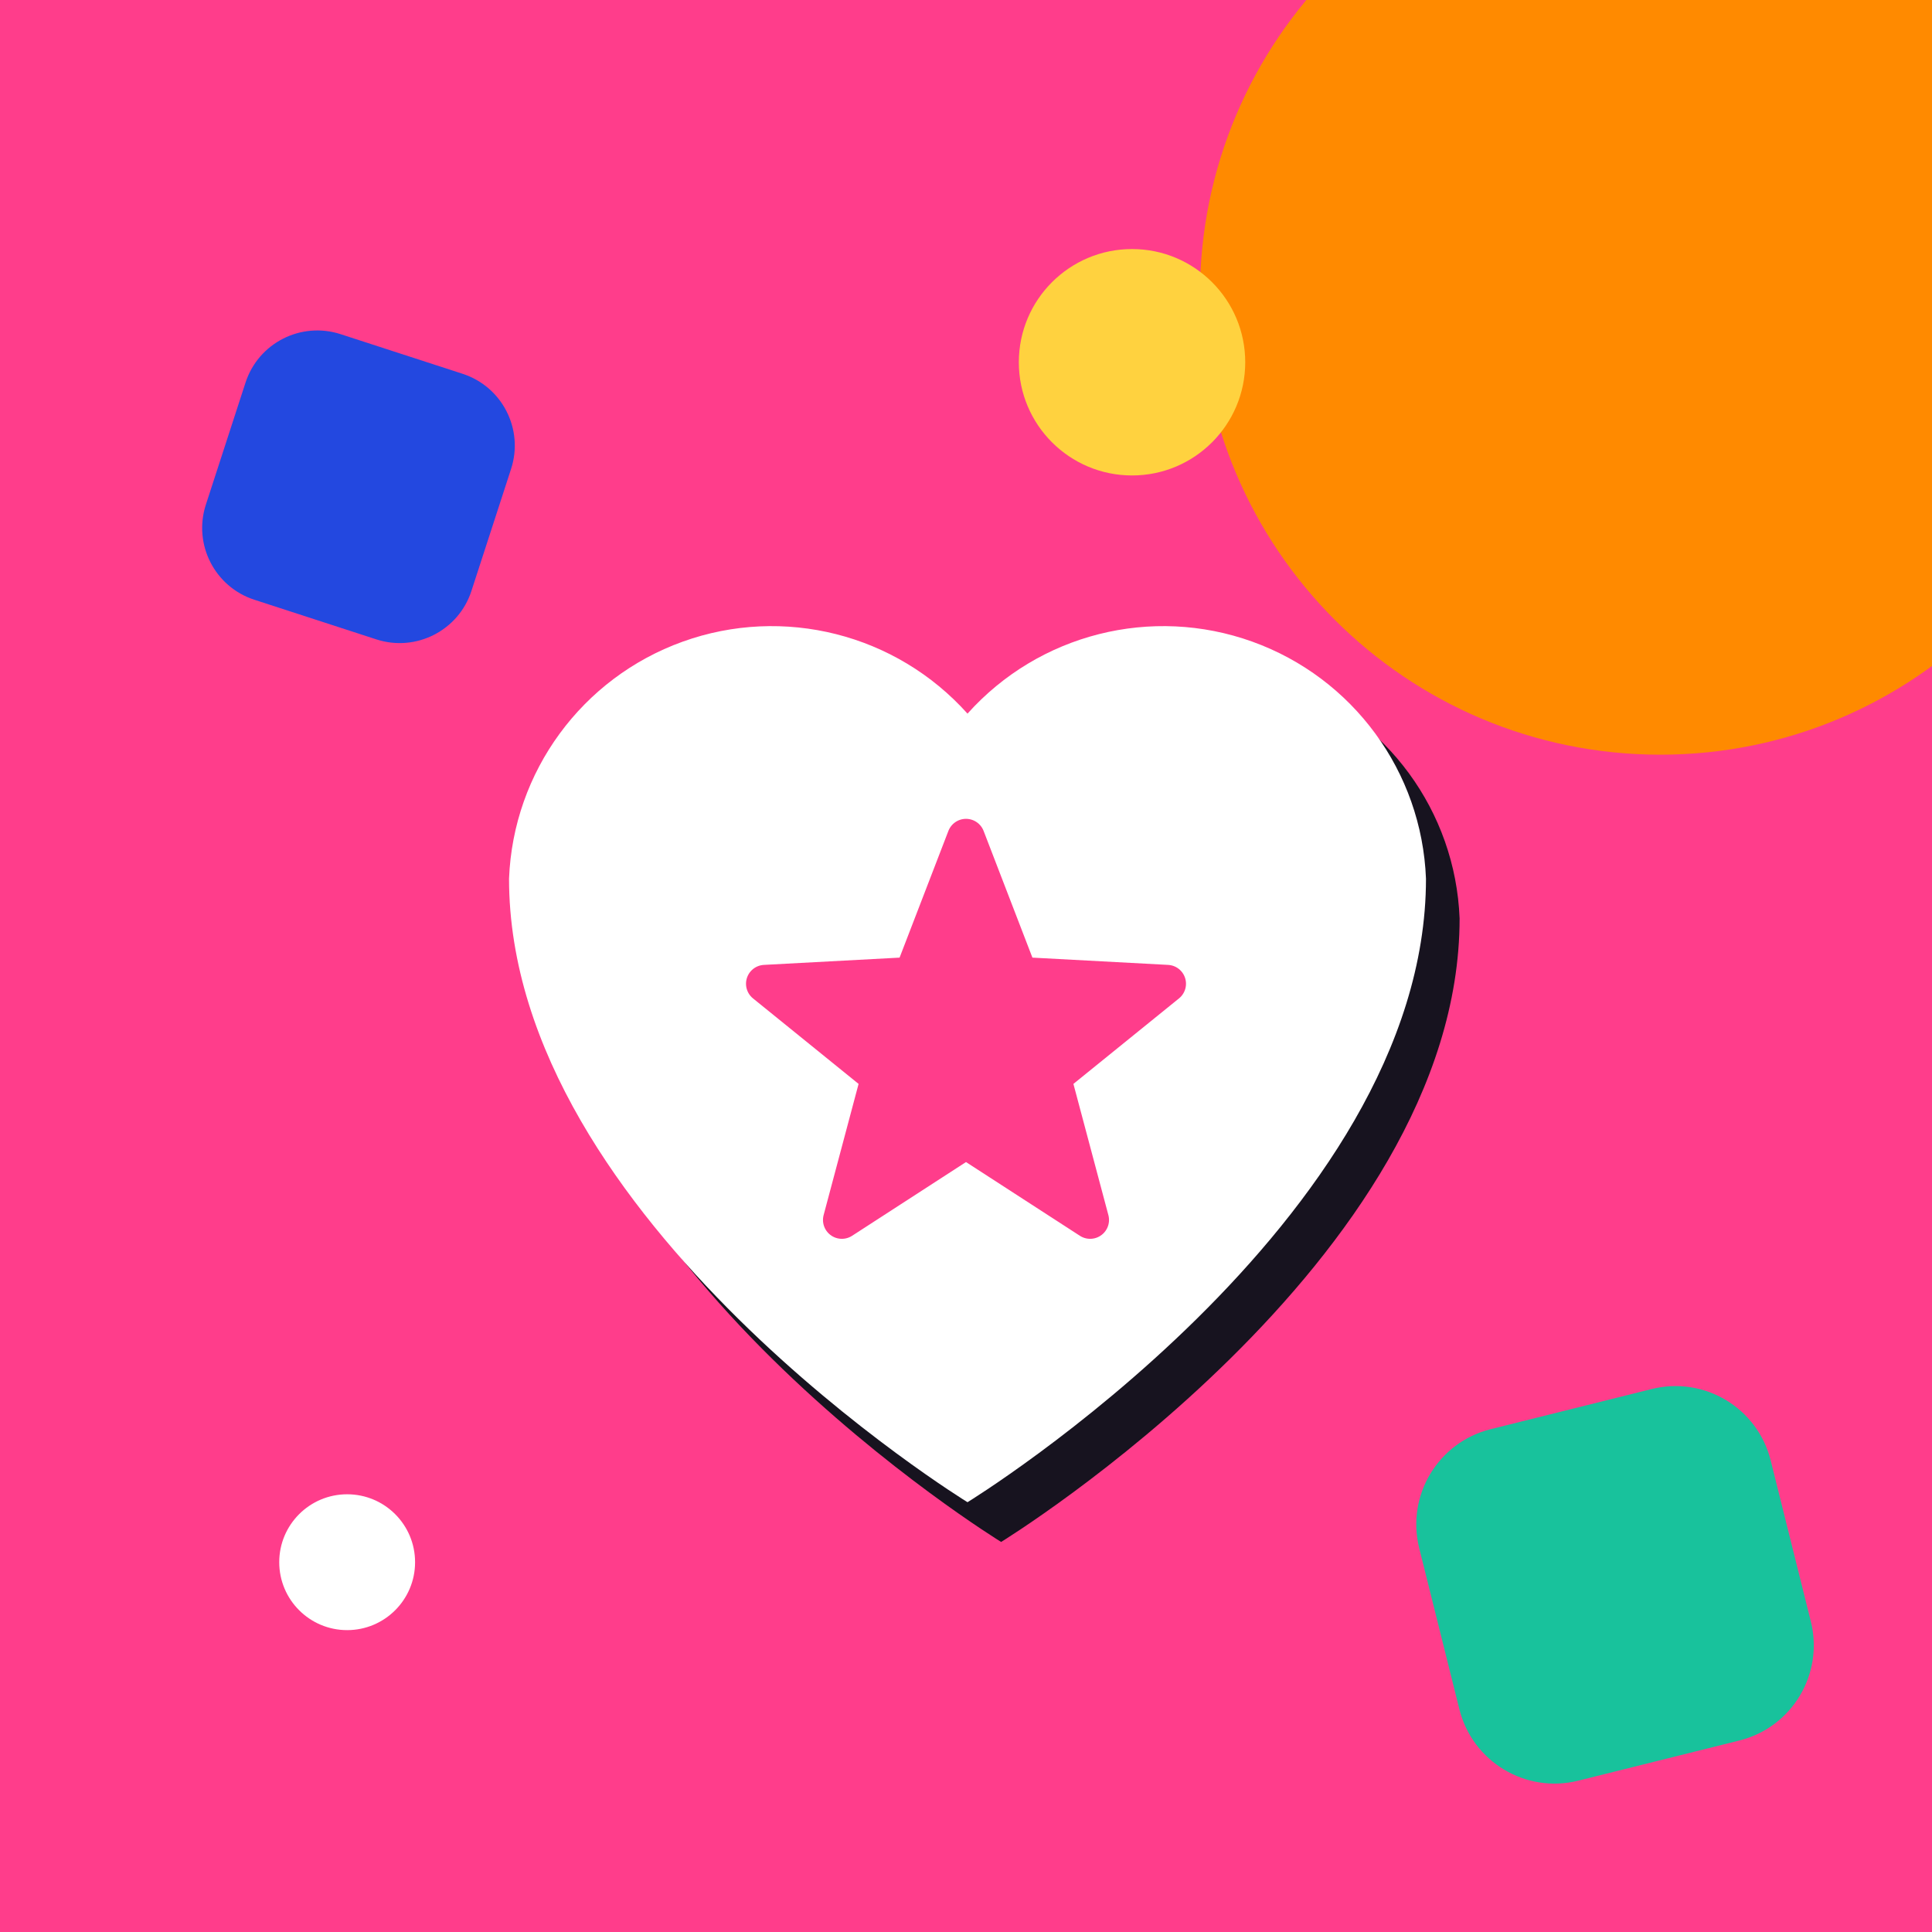
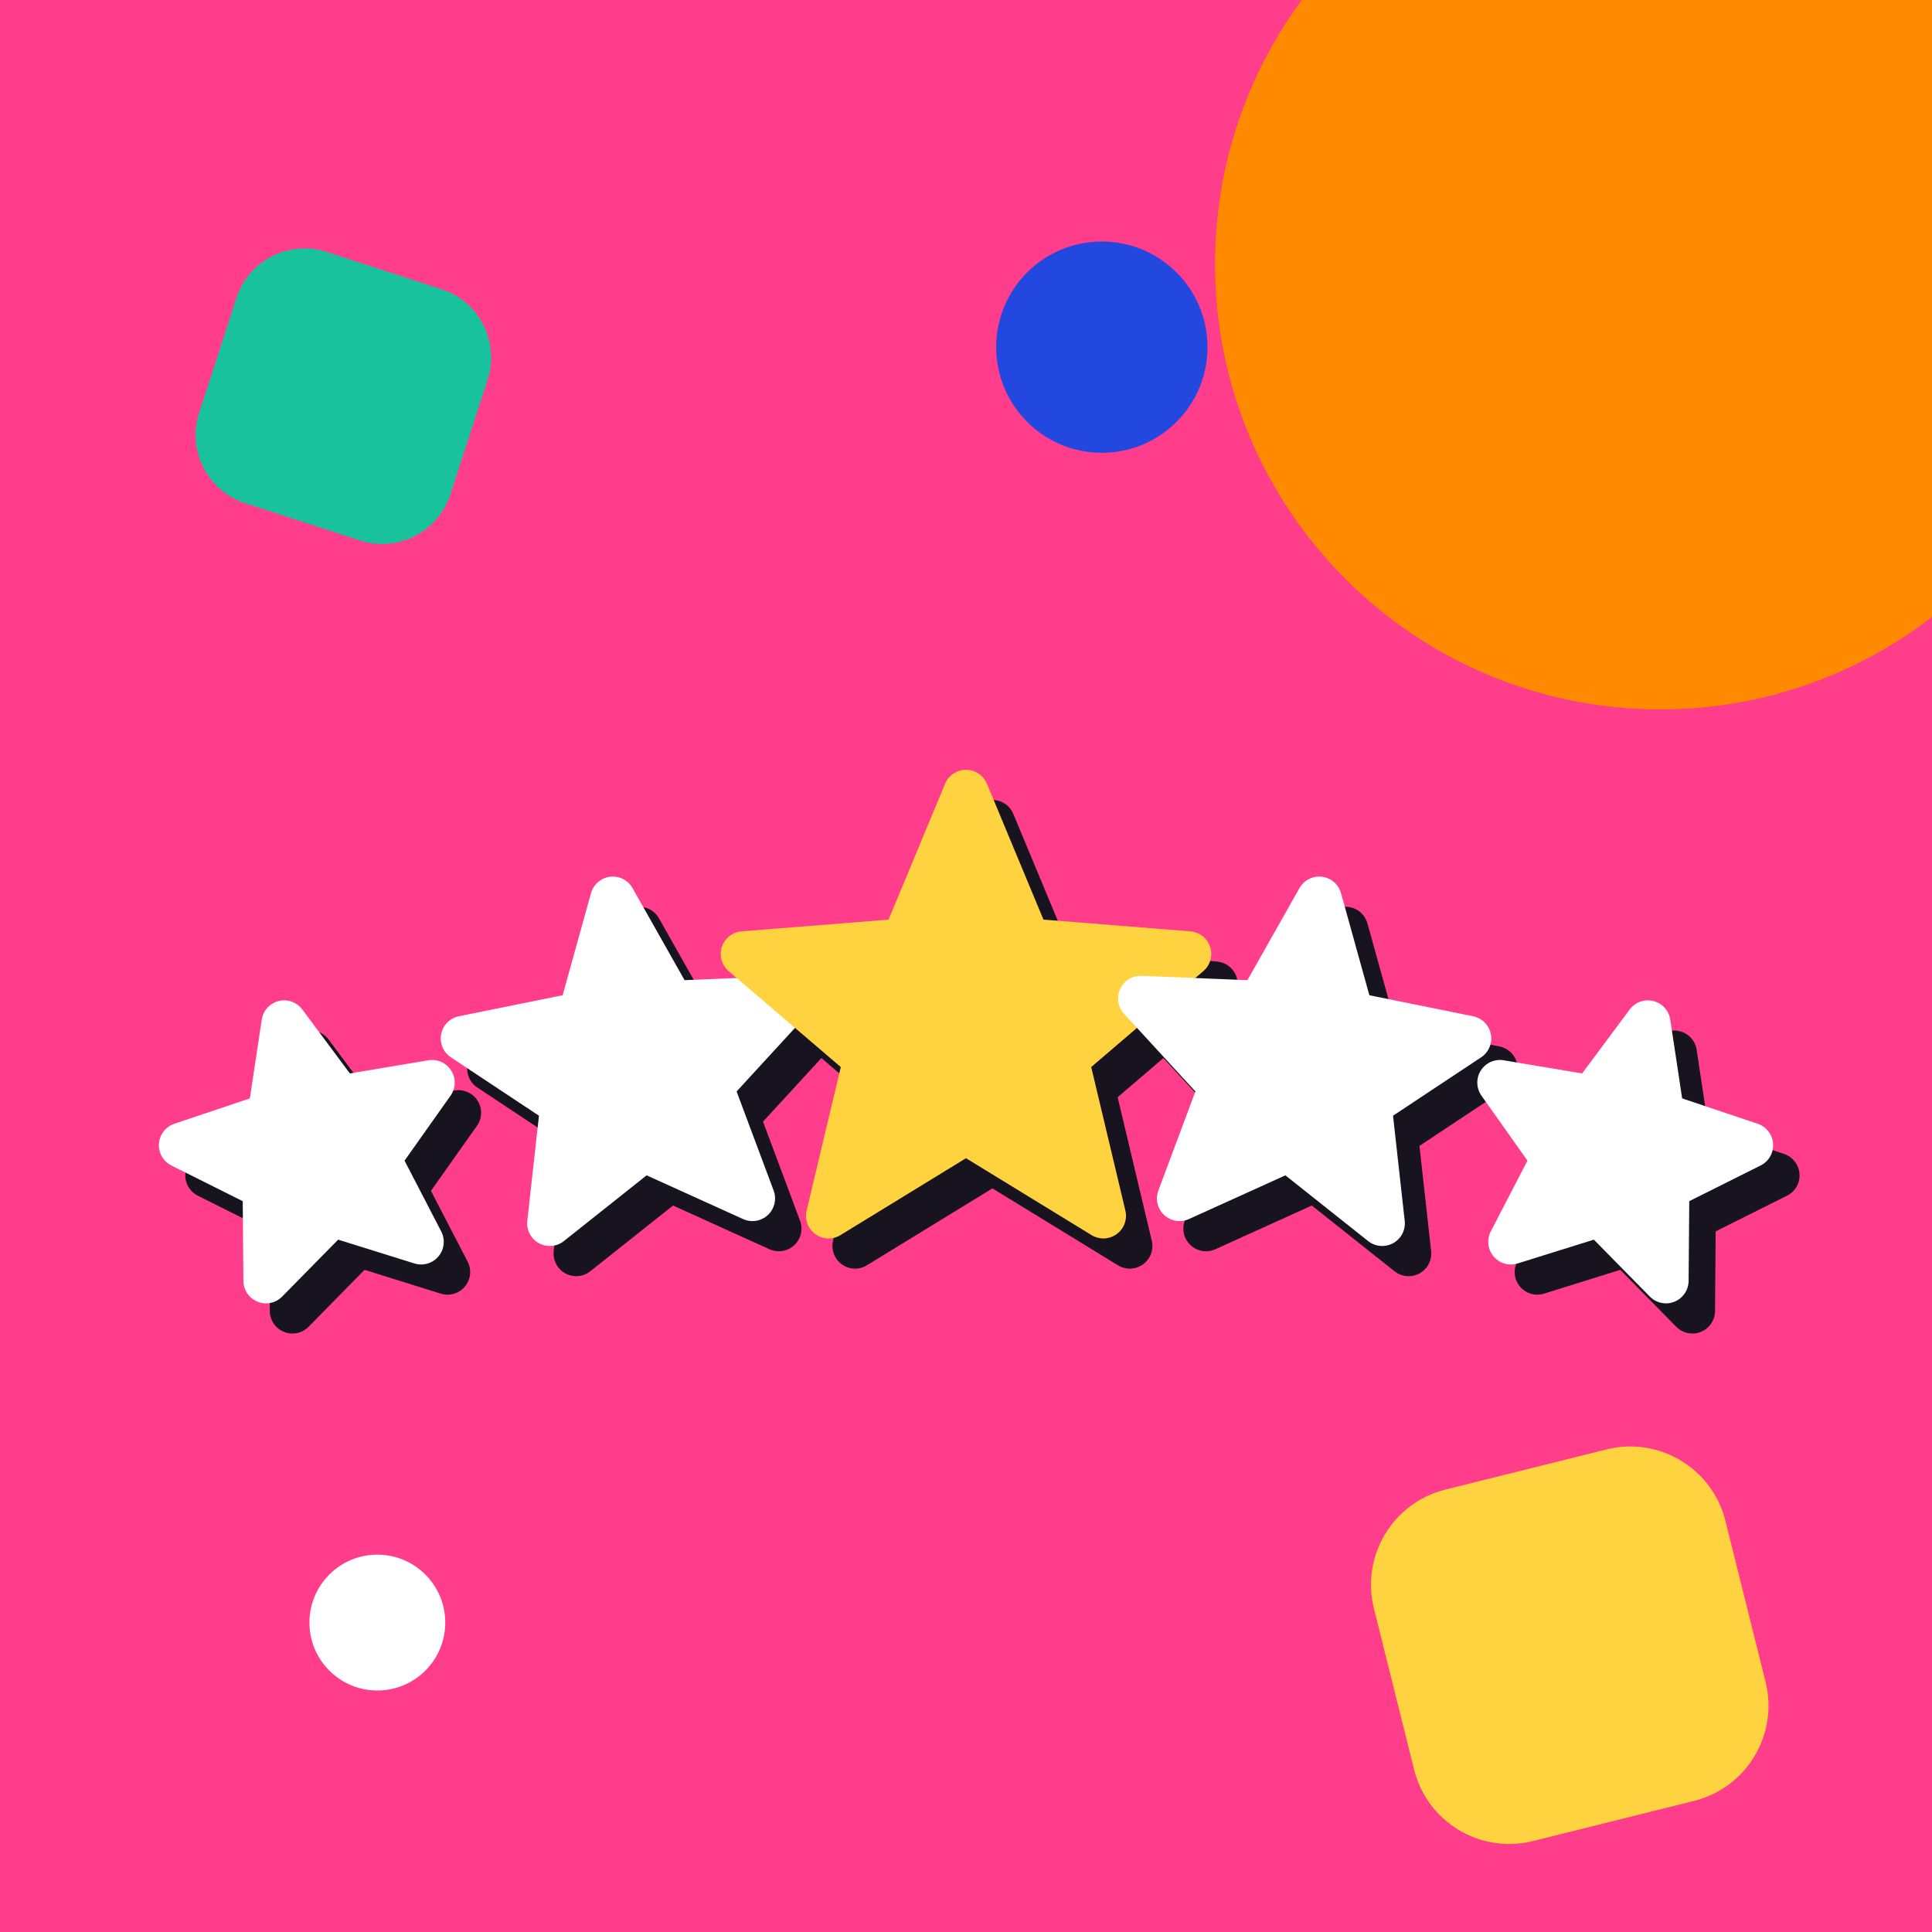
<svg xmlns="http://www.w3.org/2000/svg" viewBox="0 0 512 512">
  <rect width="512" height="512" fill="#ff3d8b" />
-   <circle cx="440" cy="78" r="122" fill="#ff8a00" />
-   <circle cx="300" cy="96" r="30" fill="#ffd23f" />
-   <rect x="58" y="92" width="74" height="74" rx="20" fill="#2348e0" transform="rotate(18 95 129)" />
-   <rect x="380" y="372" width="96" height="96" rx="26" fill="#18c29c" transform="rotate(-14 428 420)" />
-   <circle cx="92" cy="414" r="18" fill="#ffffff" />
-   <g transform="translate(62 66) scale(16.2)">
-     <path transform="translate(.55 .65)" fill="#17131f" d="M12 20.5s-7.5-4.6-7.5-10.2A4.3 4.3 0 0 1 12 7.6a4.3 4.3 0 0 1 7.5 2.7c0 5.6-7.5 10.2-7.5 10.2z" />
-     <path fill="#ffffff" d="M12 20.5s-7.5-4.6-7.5-10.2A4.3 4.3 0 0 1 12 7.6a4.3 4.3 0 0 1 7.5 2.7c0 5.6-7.5 10.2-7.5 10.2z" />
-   </g>
-   <polygon points="256.0,222.0 270.1,258.6 309.3,260.7 278.8,285.4 288.9,323.3 256.0,302.0 223.1,323.3 233.2,285.4 202.7,260.7 241.9,258.6" fill="#ff3d8b" stroke="#ff3d8b" stroke-width="10" stroke-linejoin="round" />
+   <circle cx="440" cy="70" r="118" fill="#ff8a00" />
+   <circle cx="292" cy="92" r="28" fill="#2348e0" />
+   <rect x="56" y="70" width="70" height="70" rx="19" fill="#18c29c" transform="rotate(18 91 105)" />
+   <rect x="368" y="388" width="96" height="96" rx="26" fill="#ffd23f" transform="rotate(-14 416 436)" />
+   <circle cx="100" cy="430" r="18" fill="#ffffff" />
+   <polygon points="82.3,279.1 97.1,299.0 121.5,294.9 107.2,315.1 118.6,337.1 94.9,329.7 77.5,347.4 77.3,322.6 55.1,311.5 78.6,303.6" fill="#17131f" stroke="#17131f" stroke-width="12" stroke-linejoin="round" />
+   <polygon points="169.4,246.3 185.0,273.9 216.7,272.6 195.3,295.9 206.4,325.6 177.5,312.5 152.7,332.2 156.2,300.7 129.8,283.2 160.9,276.9" fill="#17131f" stroke="#17131f" stroke-width="12" stroke-linejoin="round" />
+   <polygon points="263.0,218.0 279.4,257.4 322.0,260.8 289.5,288.6 299.4,330.2 263.0,307.9 226.6,330.2 236.5,288.6 204.0,260.8 246.6,257.4" fill="#17131f" stroke="#17131f" stroke-width="12" stroke-linejoin="round" />
+   <polygon points="356.6,246.3 365.1,276.9 396.2,283.2 369.8,300.7 373.3,332.2 348.5,312.5 319.6,325.6 330.7,295.9 309.3,272.6 341.0,273.9" fill="#17131f" stroke="#17131f" stroke-width="12" stroke-linejoin="round" />
+   <polygon points="443.7,279.1 447.4,303.6 470.9,311.5 448.7,322.6 448.5,347.4 431.1,329.7 407.4,337.1 418.8,315.1 404.5,294.9 428.9,299.0" fill="#17131f" stroke="#17131f" stroke-width="12" stroke-linejoin="round" />
+   <polygon points="75.3,271.1 90.1,291.0 114.5,286.9 100.2,307.1 111.6,329.1 87.9,321.7 70.5,339.4 70.3,314.6 48.1,303.5 71.6,295.6" fill="#ffffff" stroke="#ffffff" stroke-width="12" stroke-linejoin="round" />
+   <polygon points="162.4,238.3 178.0,265.9 209.7,264.6 188.3,287.9 199.4,317.6 170.5,304.5 145.7,324.2 149.2,292.7 122.8,275.2 153.9,268.9" fill="#ffffff" stroke="#ffffff" stroke-width="12" stroke-linejoin="round" />
+   <polygon points="256.0,210.0 272.4,249.4 315.0,252.8 282.5,280.6 292.4,322.2 256.0,299.9 219.6,322.2 229.5,280.6 197.0,252.8 239.6,249.4" fill="#ffd23f" stroke="#ffd23f" stroke-width="12" stroke-linejoin="round" />
+   <polygon points="349.6,238.3 358.1,268.9 389.2,275.2 362.8,292.7 366.3,324.2 341.5,304.5 312.6,317.6 323.7,287.9 302.3,264.6 334.0,265.9" fill="#ffffff" stroke="#ffffff" stroke-width="12" stroke-linejoin="round" />
+   <polygon points="436.7,271.1 440.4,295.6 463.9,303.5 441.7,314.6 441.5,339.4 424.1,321.7 400.4,329.1 411.8,307.1 397.5,286.9 421.9,291.0" fill="#ffffff" stroke="#ffffff" stroke-width="12" stroke-linejoin="round" />
</svg>
